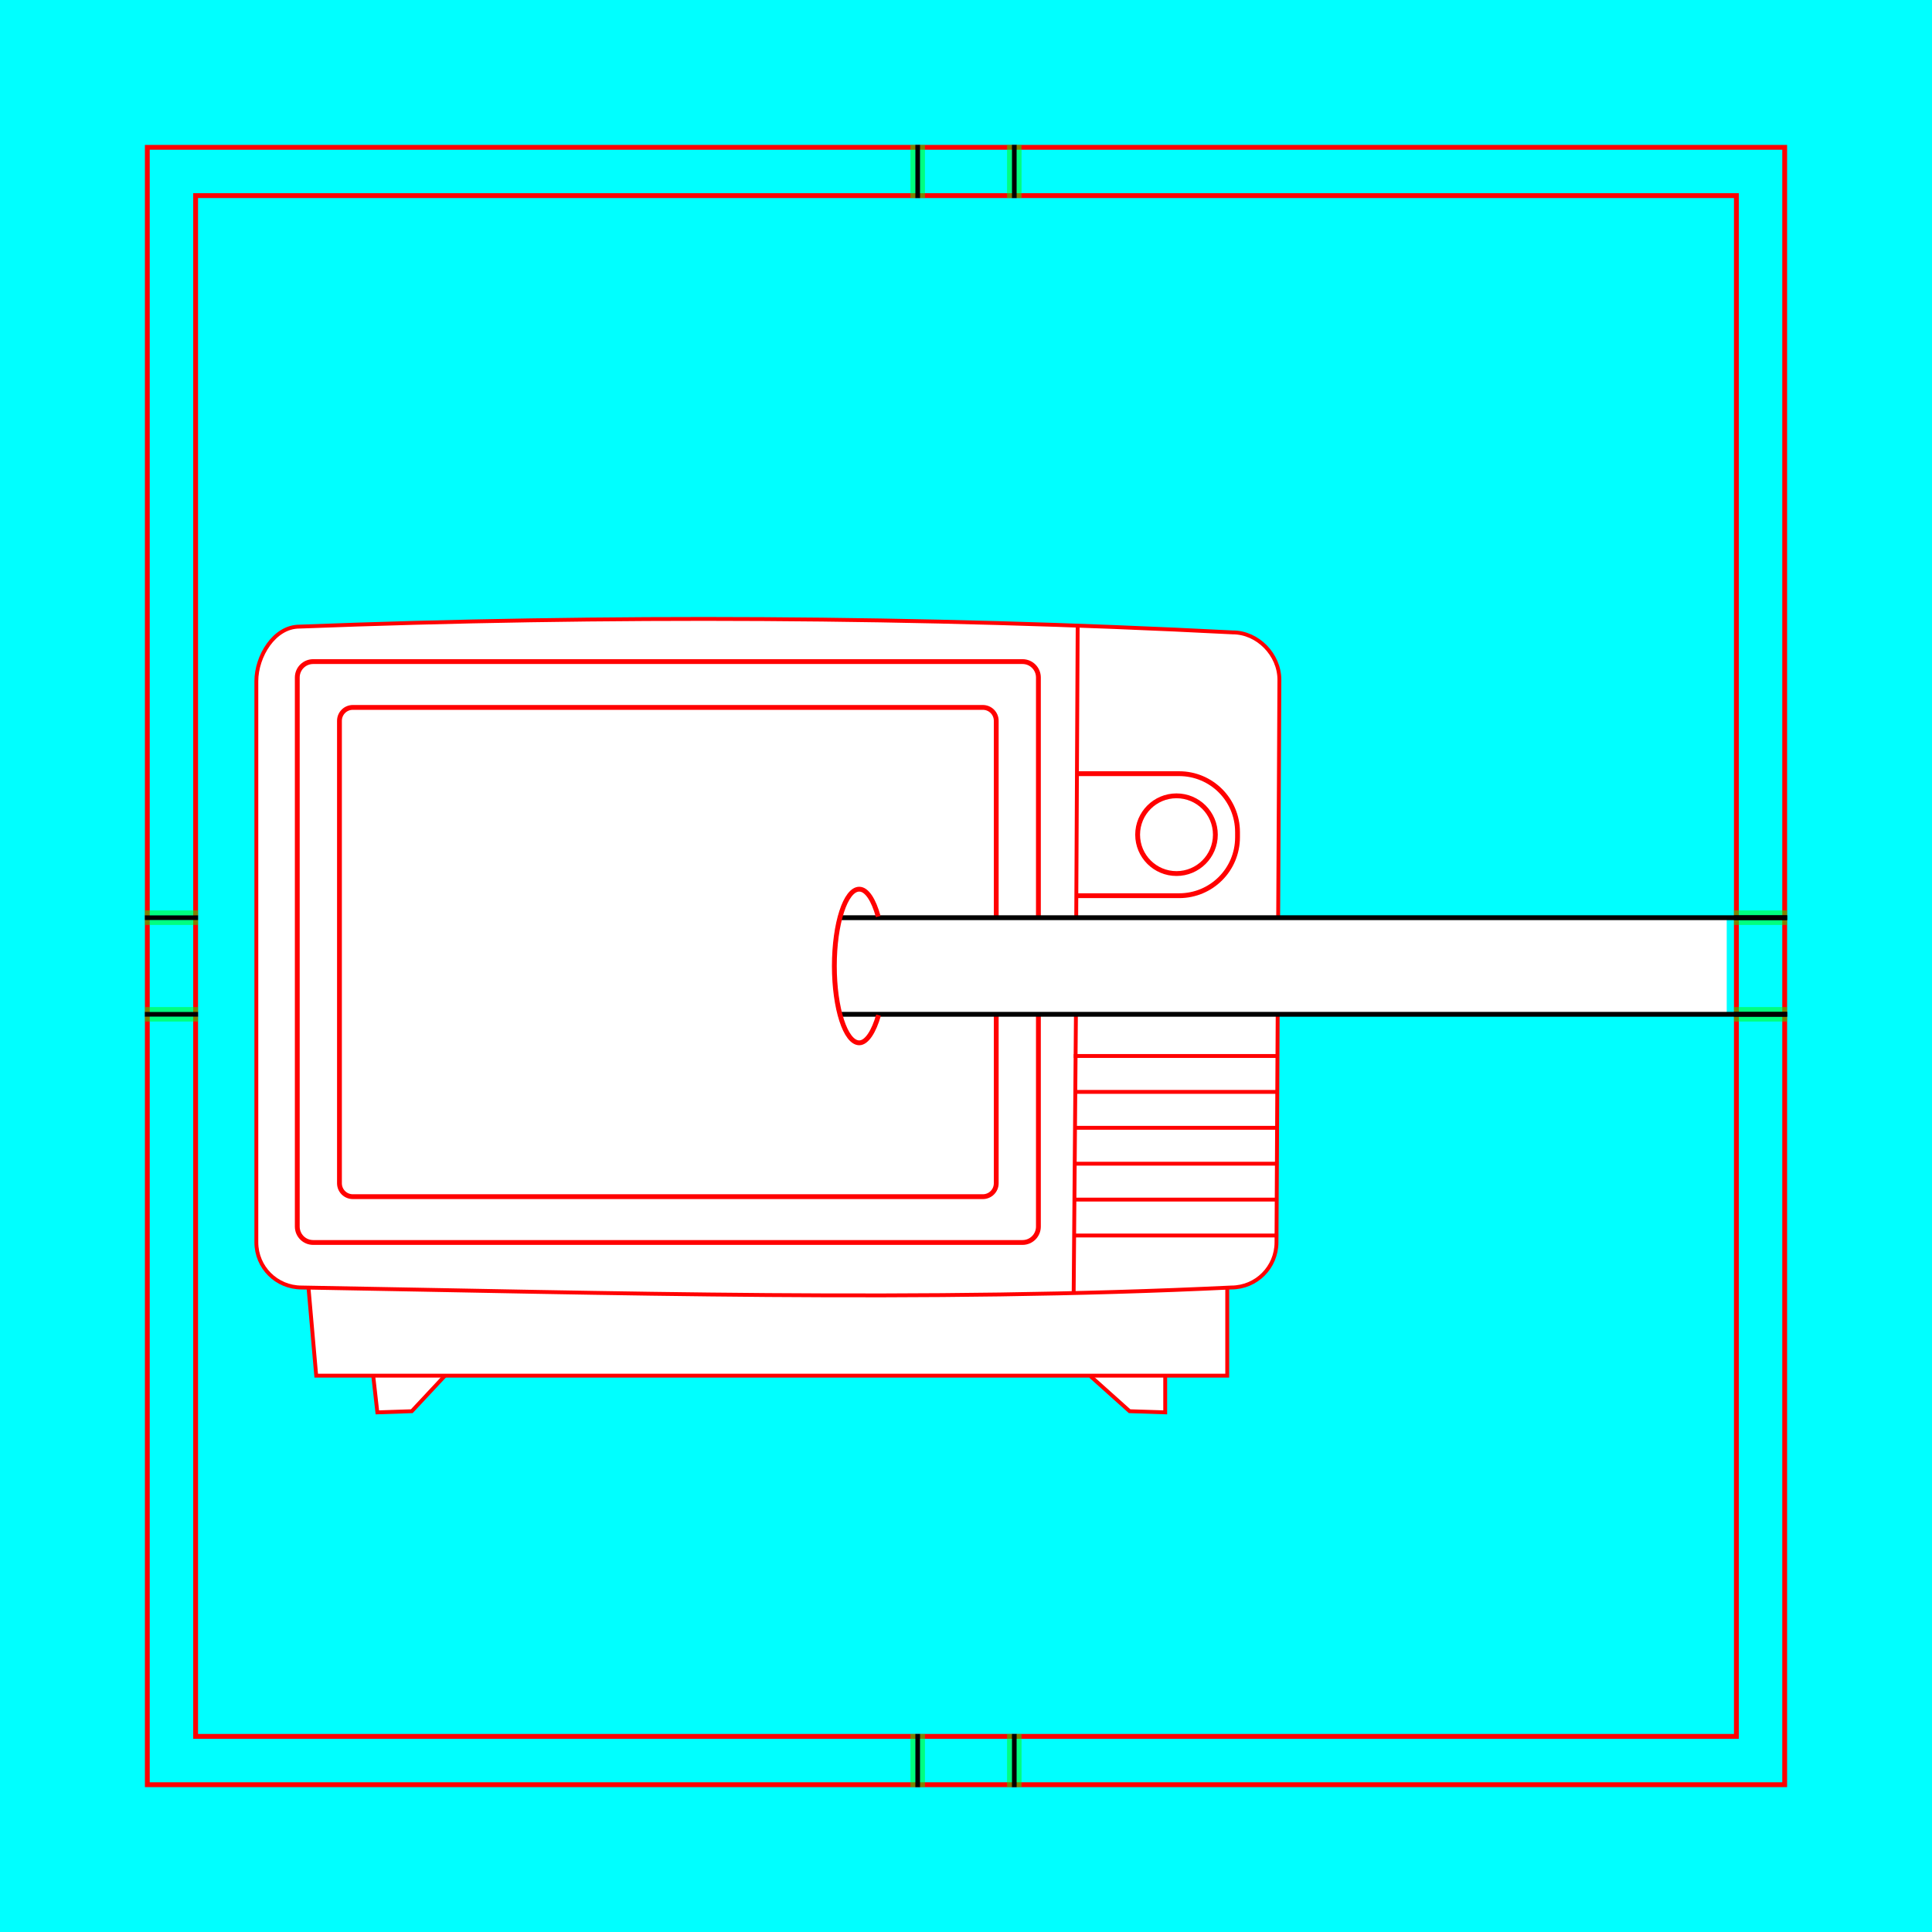
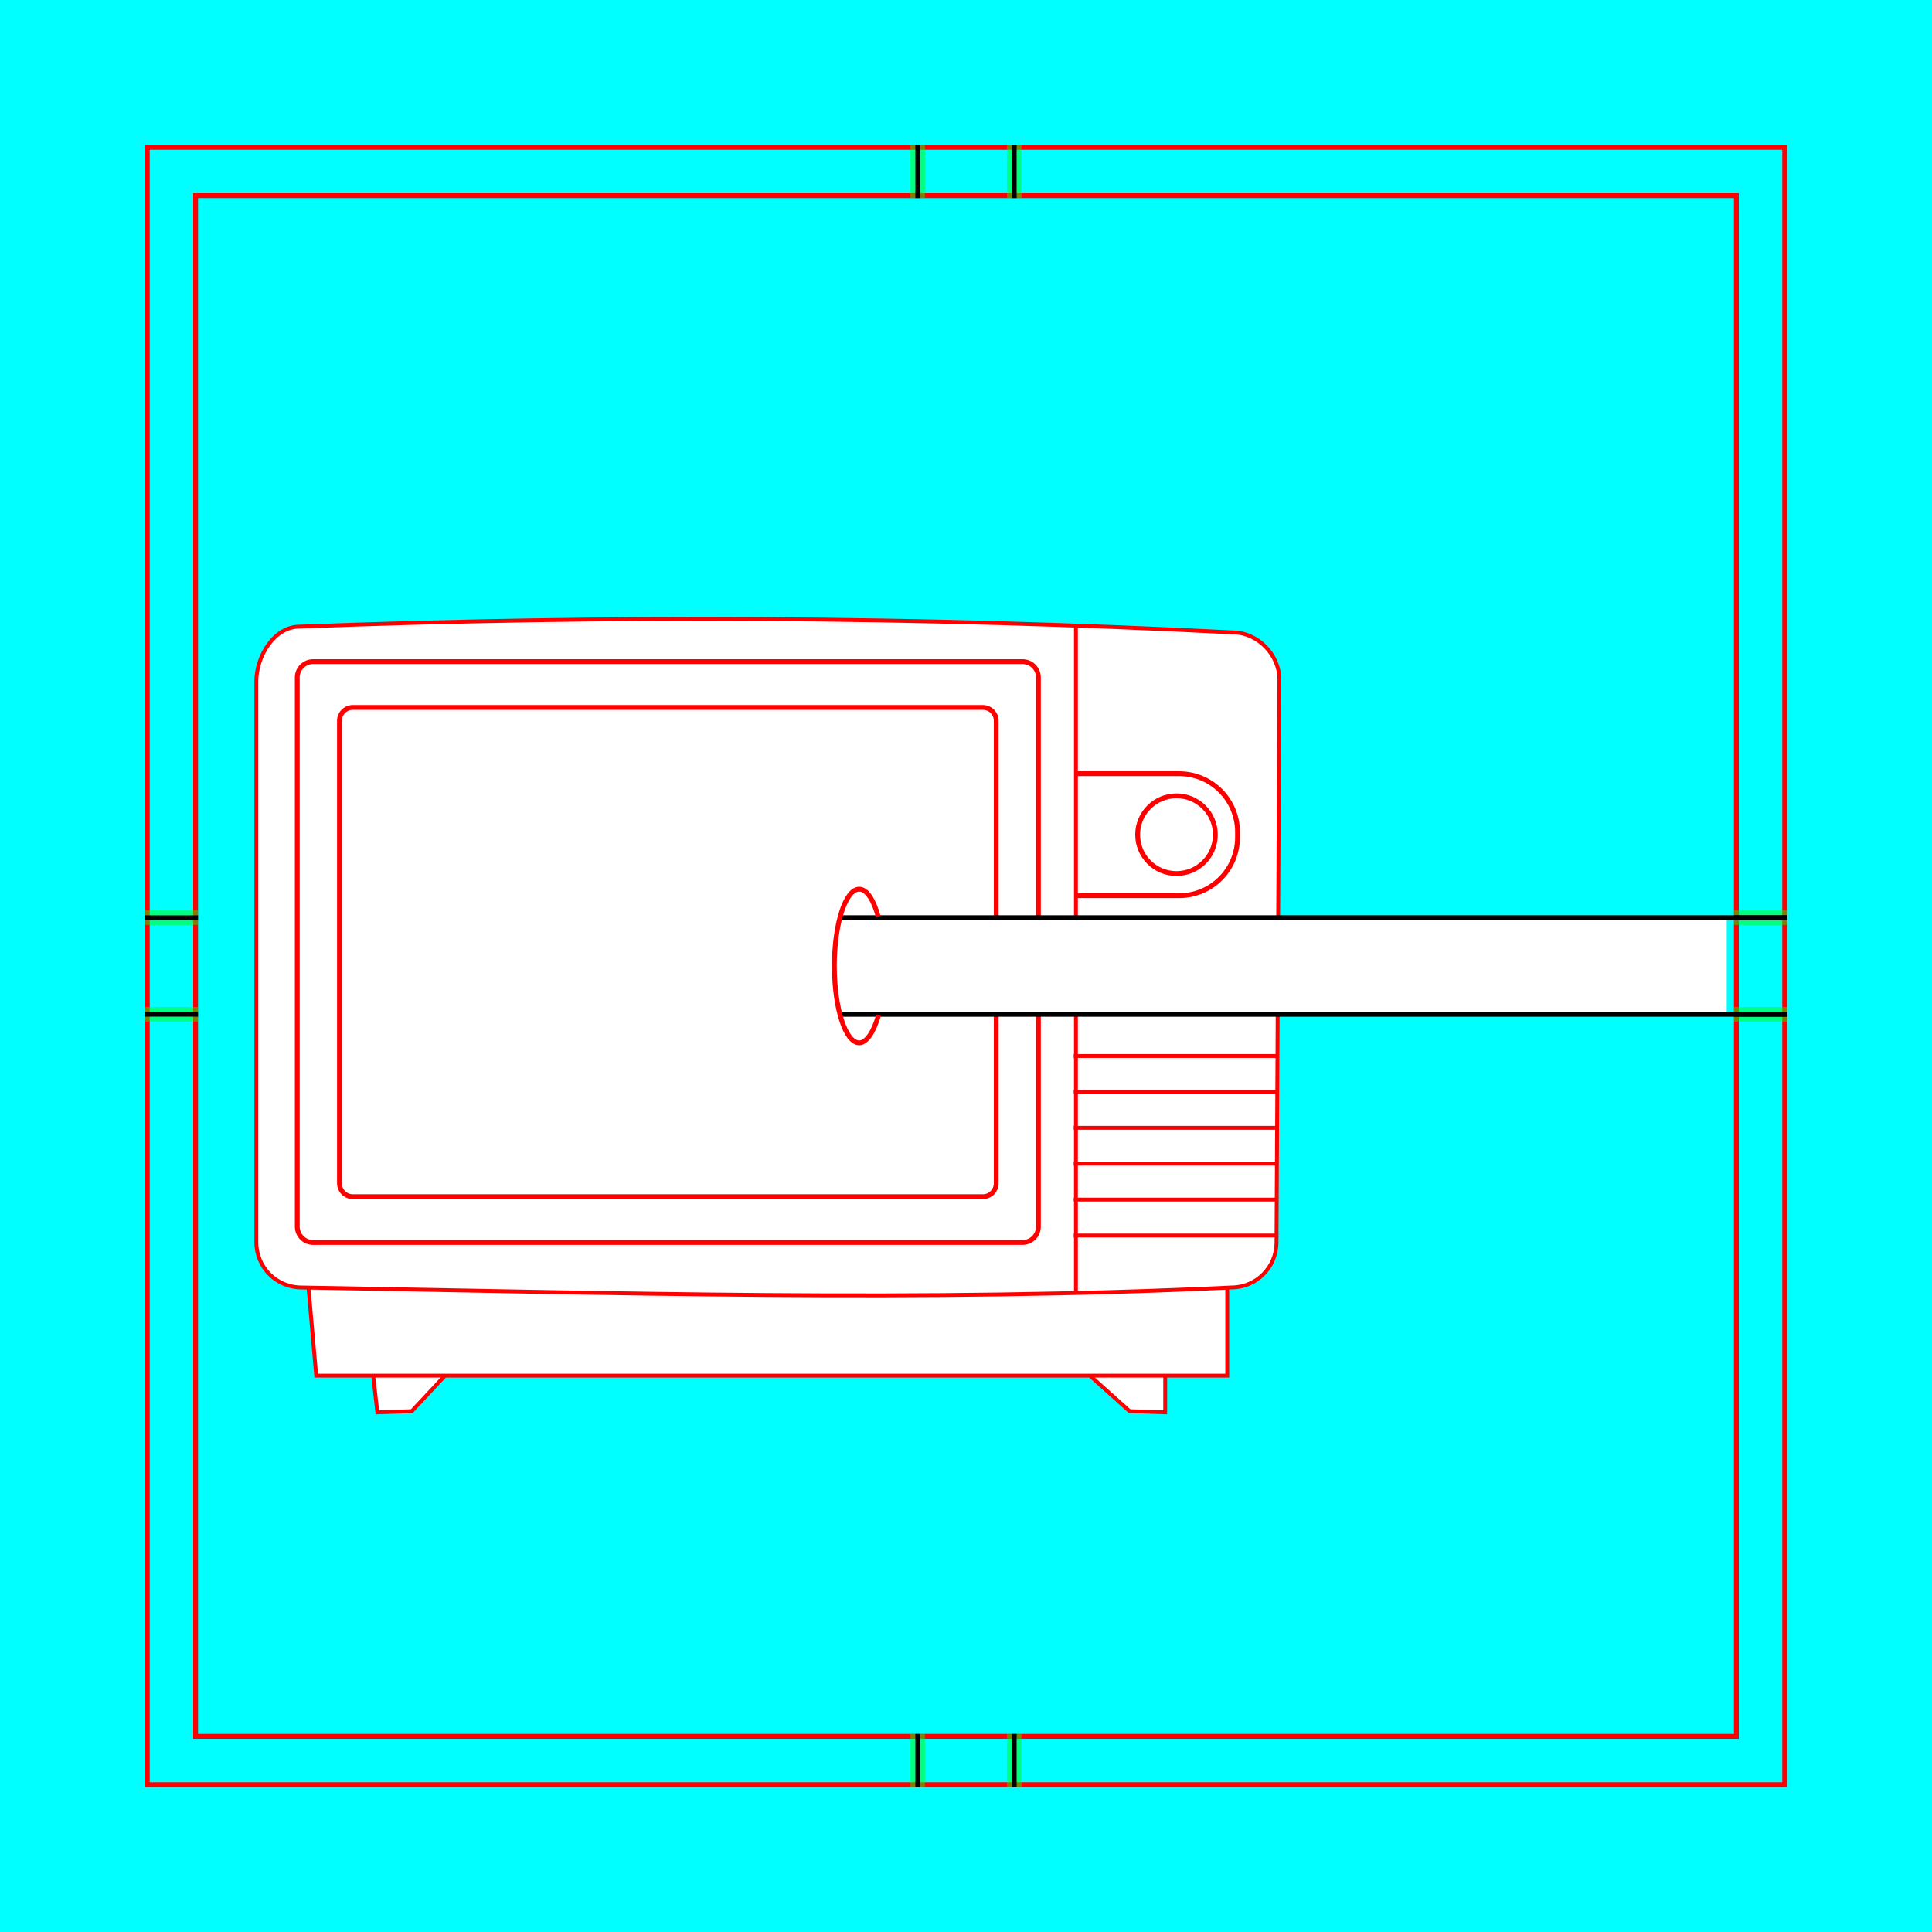
<svg xmlns="http://www.w3.org/2000/svg" style="display:inline" version="1.1" id="svg2902" height="400" width="400">
  <defs id="defs2904" />
  <g id="layer1" style="display:inline">
    <path style="color:#000000;fill:#00ffff;fill-opacity:1;fill-rule:nonzero;stroke:none;stroke-width:0;marker:none;visibility:visible;display:inline;overflow:visible;enable-background:accumulate" d="m 0,0 400,0 0,400 -400,0 z" id="rect3096" />
  </g>
  <g style="display:inline" id="XX_Referenz">
    <path d="m 40.5,40.5 319,0 0,319 -319,0 0,-319 z" style="fill:none;stroke:#ff0000;stroke-width:1;stroke-linecap:round;stroke-linejoin:miter;stroke-miterlimit:3.9;stroke-opacity:1;stroke-dasharray:none" id="innerframe" />
    <path d="m 30.5,30.5 339,0 0,339 -339,0 0,-339 z" style="fill:none;stroke:#ff0000;stroke-width:1;stroke-linecap:round;stroke-linejoin:miter;stroke-miterlimit:3.9;stroke-opacity:1;stroke-dasharray:none;display:inline" id="outerframe" />
    <path id="left-bottom" d="m 30.5,210 10,0" style="fill:none;stroke:#000000;stroke-width:1px;stroke-linecap:square;stroke-linejoin:miter;stroke-opacity:1" />
    <path id="left-top" d="m 30.5,190 10,0" style="fill:none;stroke:#000000;stroke-width:1px;stroke-linecap:square;stroke-linejoin:miter;stroke-opacity:1;display:inline" />
    <path id="ref-left-bi" d="m 30.5,209 10,0" style="opacity:0.5;fill:none;stroke:#00ff00;stroke-width:1px;stroke-linecap:square;stroke-linejoin:miter;stroke-opacity:1" />
    <path id="ref-left-bo" d="m 30.5,211 10,0" style="opacity:0.5;fill:none;stroke:#00ff00;stroke-width:1px;stroke-linecap:square;stroke-linejoin:miter;stroke-opacity:1;display:inline" />
    <path id="ref-left-to" d="m 30.5,189 10,0" style="opacity:0.5;fill:none;stroke:#00ff00;stroke-width:1px;stroke-linecap:square;stroke-linejoin:miter;stroke-opacity:1;display:inline" />
    <path id="ref-left-ti" d="m 30.5,191 10,0" style="opacity:0.5;fill:none;stroke:#00ff00;stroke-width:1px;stroke-linecap:square;stroke-linejoin:miter;stroke-opacity:1;display:inline" />
    <path id="top-left" d="m 190,30.5 0,10" style="fill:none;stroke:#000000;stroke-width:1px;stroke-linecap:square;stroke-linejoin:miter;stroke-opacity:1" />
    <path id="top-right" d="m 210,30.5 0,10" style="fill:none;stroke:#000000;stroke-width:1px;stroke-linecap:square;stroke-linejoin:miter;stroke-opacity:1;display:inline" />
    <path id="ref-top-li" d="m 191,30.5 0,10" style="opacity:0.5;fill:none;stroke:#00ff00;stroke-width:1px;stroke-linecap:square;stroke-linejoin:miter;stroke-opacity:1;display:inline" />
    <path id="ref-top-lo" d="m 189,30.5 0,10" style="opacity:0.5;fill:none;stroke:#00ff00;stroke-width:1px;stroke-linecap:square;stroke-linejoin:miter;stroke-opacity:1;display:inline" />
    <path id="ref-top-ro" d="m 211,30.5 0,10" style="opacity:0.5;fill:none;stroke:#00ff00;stroke-width:1px;stroke-linecap:square;stroke-linejoin:miter;stroke-opacity:1;display:inline" />
    <path id="ref-top-ri" d="m 209,30.5 0,10" style="opacity:0.5;fill:none;stroke:#00ff00;stroke-width:1px;stroke-linecap:square;stroke-linejoin:miter;stroke-opacity:1;display:inline" />
    <path id="right-top" d="m 369.5,190 -10,0" style="fill:none;stroke:#000000;stroke-width:1px;stroke-linecap:square;stroke-linejoin:miter;stroke-opacity:1" />
    <path id="right-bottom" d="m 369.5,210 -10,0" style="fill:none;stroke:#000000;stroke-width:1px;stroke-linecap:square;stroke-linejoin:miter;stroke-opacity:1;display:inline" />
    <path id="ref-right-ti" d="m 369.5,191 -10,0" style="opacity:0.5;fill:none;stroke:#00ff00;stroke-width:1px;stroke-linecap:square;stroke-linejoin:miter;stroke-opacity:1;display:inline" />
    <path id="ref-right-to" d="m 369.5,189 -10,0" style="opacity:0.5;fill:none;stroke:#00ff00;stroke-width:1px;stroke-linecap:square;stroke-linejoin:miter;stroke-opacity:1;display:inline" />
    <path id="ref-right-bo" d="m 369.5,211 -10,0" style="opacity:0.5;fill:none;stroke:#00ff00;stroke-width:1px;stroke-linecap:square;stroke-linejoin:miter;stroke-opacity:1;display:inline" />
    <path id="ref-right-bi" d="m 369.5,209 -10,0" style="opacity:0.5;fill:none;stroke:#00ff00;stroke-width:1px;stroke-linecap:square;stroke-linejoin:miter;stroke-opacity:1;display:inline" />
    <path id="bottom-right" d="m 210,369.5 0,-10" style="fill:none;stroke:#000000;stroke-width:1px;stroke-linecap:square;stroke-linejoin:miter;stroke-opacity:1" />
    <path id="bottom-left" d="m 190,369.5 0,-10" style="fill:none;stroke:#000000;stroke-width:1px;stroke-linecap:square;stroke-linejoin:miter;stroke-opacity:1;display:inline" />
    <path id="ref-bottom-ri" d="m 209,369.5 0,-10" style="opacity:0.5;fill:none;stroke:#00ff00;stroke-width:1px;stroke-linecap:square;stroke-linejoin:miter;stroke-opacity:1;display:inline" />
    <path id="ref-bottom-ro" d="m 211,369.5 0,-10" style="opacity:0.5;fill:none;stroke:#00ff00;stroke-width:1px;stroke-linecap:square;stroke-linejoin:miter;stroke-opacity:1;display:inline" />
    <path id="ref-bottom-lo" d="m 189,369.5 0,-10" style="opacity:0.5;fill:none;stroke:#00ff00;stroke-width:1px;stroke-linecap:square;stroke-linejoin:miter;stroke-opacity:1;display:inline" />
    <path id="ref-bottom-li" d="m 191,369.5 0,-10" style="opacity:0.5;fill:none;stroke:#00ff00;stroke-width:1px;stroke-linecap:square;stroke-linejoin:miter;stroke-opacity:1;display:inline" />
  </g>
  <g id="tv001" style="display:inline">
    <path style="fill:#ffffff;stroke:none;display:inline" d="m 145.906,128.156 c -28.228,-0.006 -56.281,0.534 -83.938,1.594 -5.184,0 -8.906,6.098 -8.906,11.281 l 0,116.188 c 0,5.183 4.191,9.344 9.375,9.344 0.479,0.008 0.958,0.023 1.438,0.031 l 1.594,18.219 26.688,0 c 28.96,-0.117 131.309,0.125 133.625,0.125 l 8.094,7.25 7.375,0.219 0,-7.594 12.844,0 0,-18.062 c 0,0 0.83,0.024 0.844,-0.188 5.185,0 9.344,-4.161 9.344,-9.344 l 0.25,-47.219 0.094,-20.219 0.25,-49.031 c 0,-5.183 -4.472,-9.812 -9.656,-9.812 -36.431,-1.869 -73.019,-2.773 -109.312,-2.781 z m -52.387,155.294 -16.238,0.381 0.844,8.576 7.125,-0.219 z" id="path3066" />
    <path style="fill:none;stroke:#ff0000;stroke-width:0.8" d="m 264.528,209.986 -0.244,47.219 c 0,5.183 -4.171,9.357 -9.356,9.357 -63.657,3.049 -128.146,1.114 -192.5,0 -5.184,0 -9.355,-4.174 -9.355,-9.357 l 0,-116.171 c 0,-5.183 3.722,-11.298 8.906,-11.298 l 0,0 0,0 c 63.216,-2.421 128.481,-2.127 193.247,1.196 5.184,0 9.659,4.622 9.659,9.805 l -0.253,49.057" id="2" />
-     <path style="fill:none;stroke:#ff0000" d="m 214.992,210.009 0,43.937 c 0,1.827 -1.469,3.296 -3.296,3.296 l -146.855,0 c -1.824,0 -3.293,-1.469 -3.293,-3.296 l 0,-113.675 c 0,-1.827 1.469,-3.295 3.293,-3.295 l 146.855,0 c 1.827,0 3.296,1.469 3.296,3.295 l 0,49.712" id="3" />
-     <path style="fill:none;stroke:#ff0000" d="m 206.26,210.009 0,34.972 c 0,1.54 -1.24,2.776 -2.776,2.776 l -130.427,0 c -1.54,0 -2.776,-1.235 -2.776,-2.776 l 0,-95.745 c 0,-1.536 1.236,-2.775 2.776,-2.775 l 130.427,0 c 1.536,0 2.776,1.239 2.776,2.775 l 0,40.783" id="5" />
+     <path style="fill:none;stroke:#ff0000;stroke-width:1" d="m 214.992,210.009 0,43.937 c 0,1.827 -1.469,3.296 -3.296,3.296 l -146.855,0 c -1.824,0 -3.293,-1.469 -3.293,-3.296 l 0,-113.675 c 0,-1.827 1.469,-3.295 3.293,-3.295 l 146.855,0 c 1.827,0 3.296,1.469 3.296,3.295 l 0,49.712" id="3" />
+     <path style="fill:none;stroke:#ff0000;stroke-width:1" d="m 206.26,210.009 0,34.972 c 0,1.54 -1.24,2.776 -2.776,2.776 l -130.427,0 c -1.54,0 -2.776,-1.235 -2.776,-2.776 l 0,-95.745 c 0,-1.536 1.236,-2.775 2.776,-2.775 l 130.427,0 c 1.536,0 2.776,1.239 2.776,2.775 l 0,40.783" id="5" />
    <path style="fill:none;stroke:#ff0000;stroke-width:0.8" id="7" d="m 63.871,266.602 1.597,18.209 188.617,0 0,-18.051" />
    <path style="fill:none;stroke:#ff0000;stroke-width:0.8" id="8" d="m 77.282,284.925 0.844,7.49 7.129,-0.239 6.886,-7.371" />
    <path style="fill:none;stroke:#ff0000;stroke-width:0.8" id="9" d="m 241.244,284.682 0,7.732 -7.372,-0.239 -8.095,-7.25" />
-     <path style="fill:none;stroke:#ff0000;stroke-width:0.8" id="10" d="m 222.292,267.698 0.468,-57.696" />
-     <path style="fill:none;stroke:#ff0000" d="m 223.051,160.181 21.065,0 c 6.704,0 12.101,5.396 12.101,12.099 l 0,1.067 c 0,6.703 -5.397,12.099 -12.101,12.099 l -21.237,0" id="11" />
-     <path style="fill:none;stroke:#ff0000" id="15" d="m 251.63,172.813 c 0,4.444 -3.604,8.047 -8.048,8.047 -4.444,0 -8.047,-3.603 -8.047,-8.047 0,-4.443 3.604,-8.046 8.047,-8.046 4.445,0 8.048,3.603 8.048,8.046" />
+     <path style="fill:none;stroke:#ff0000;stroke-width:0.8" id="10" d="m 222.76,267.698 0,-57.696" />
+     <path style="fill:none;stroke:#ff0000;stroke-width:1" d="m 223.051,160.181 21.065,0 c 6.704,0 12.101,5.396 12.101,12.099 l 0,1.067 c 0,6.703 -5.397,12.099 -12.101,12.099 l -21.237,0" id="11" />
+     <path style="fill:none;stroke:#ff0000;stroke-width:1" id="15" d="m 251.63,172.813 c 0,4.444 -3.604,8.047 -8.048,8.047 -4.444,0 -8.047,-3.603 -8.047,-8.047 0,-4.443 3.604,-8.046 8.047,-8.046 4.445,0 8.048,3.603 8.048,8.046" />
    <path style="fill:none;stroke:#ff0000;stroke-width:0.8" id="23" d="m 222.315,218.631 42.334,0" />
    <path style="fill:none;stroke:#ff0000;stroke-width:0.8" id="27" d="m 222.315,226.067 42.334,0" />
    <path style="fill:none;stroke:#ff0000;stroke-width:0.8" id="31" d="m 222.315,233.5 42.334,0" />
    <path style="fill:none;stroke:#ff0000;stroke-width:0.8" id="35" d="m 222.315,240.932 42.334,0" />
    <path style="fill:none;stroke:#ff0000;stroke-width:0.8" id="39" d="m 222.315,248.364 42.334,0" />
    <path style="fill:none;stroke:#ff0000;stroke-width:0.8" id="43" d="m 222.315,255.799 42.334,0" />
-     <path style="fill:none;stroke:#ff0000;stroke-width:0.8;display:inline" id="10-6" d="m 222.823,189.944 0.299,-60.592" />
+     <path style="fill:none;stroke:#ff0000;stroke-width:0.8;display:inline" id="10-6" d="m 222.76,189.944 0,-60.592" />
  </g>
  <g style="display:inline" id="t001">
    <path id="right-bottom-7-9" style="fill:#ffffff;stroke:none;display:inline" d="m 357.5,210 0,-20 -186,0 0,20 186,0 z" />
    <path id="right-bottom-7" style="fill:none;stroke:#000000;stroke-width:1px;stroke-linecap:square;stroke-linejoin:miter;stroke-opacity:1;display:inline" d="m 369.5,210 -198,0 M 369.5,190 171.5,190" />
    <path style="color:#000000;fill:#ffffff;stroke:none;stroke-width:1;marker:none;visibility:visible;display:inline;overflow:visible;enable-background:accumulate" d="m 181.366,211.776 c -0.928,2.476 -2.177,4.129 -3.465,4.129 -2.848,0 -5.156,-7.121 -5.156,-15.905 0,-8.784 2.308,-15.905 5.156,-15.905 1.327,0 2.536,1.597 3.45,4.152 l 2.334,-0.071 0,-8.531 -15.905,0 0,40.774 16.194,0 0,-8.644 -2.608,0 z" id="path3410-0" />
    <path style="color:#000000;fill:none;stroke:#ff0000;stroke-width:1;marker:none;visibility:visible;display:inline;overflow:visible;enable-background:accumulate" d="m 181.888,210.177 c -0.945,3.338 -2.437,5.728 -3.987,5.728 -2.848,0 -5.156,-7.121 -5.156,-15.905 0,-8.784 2.308,-15.905 5.156,-15.905 1.572,0 2.98,2.243 3.926,5.666" id="path3410" />
  </g>
</svg>
